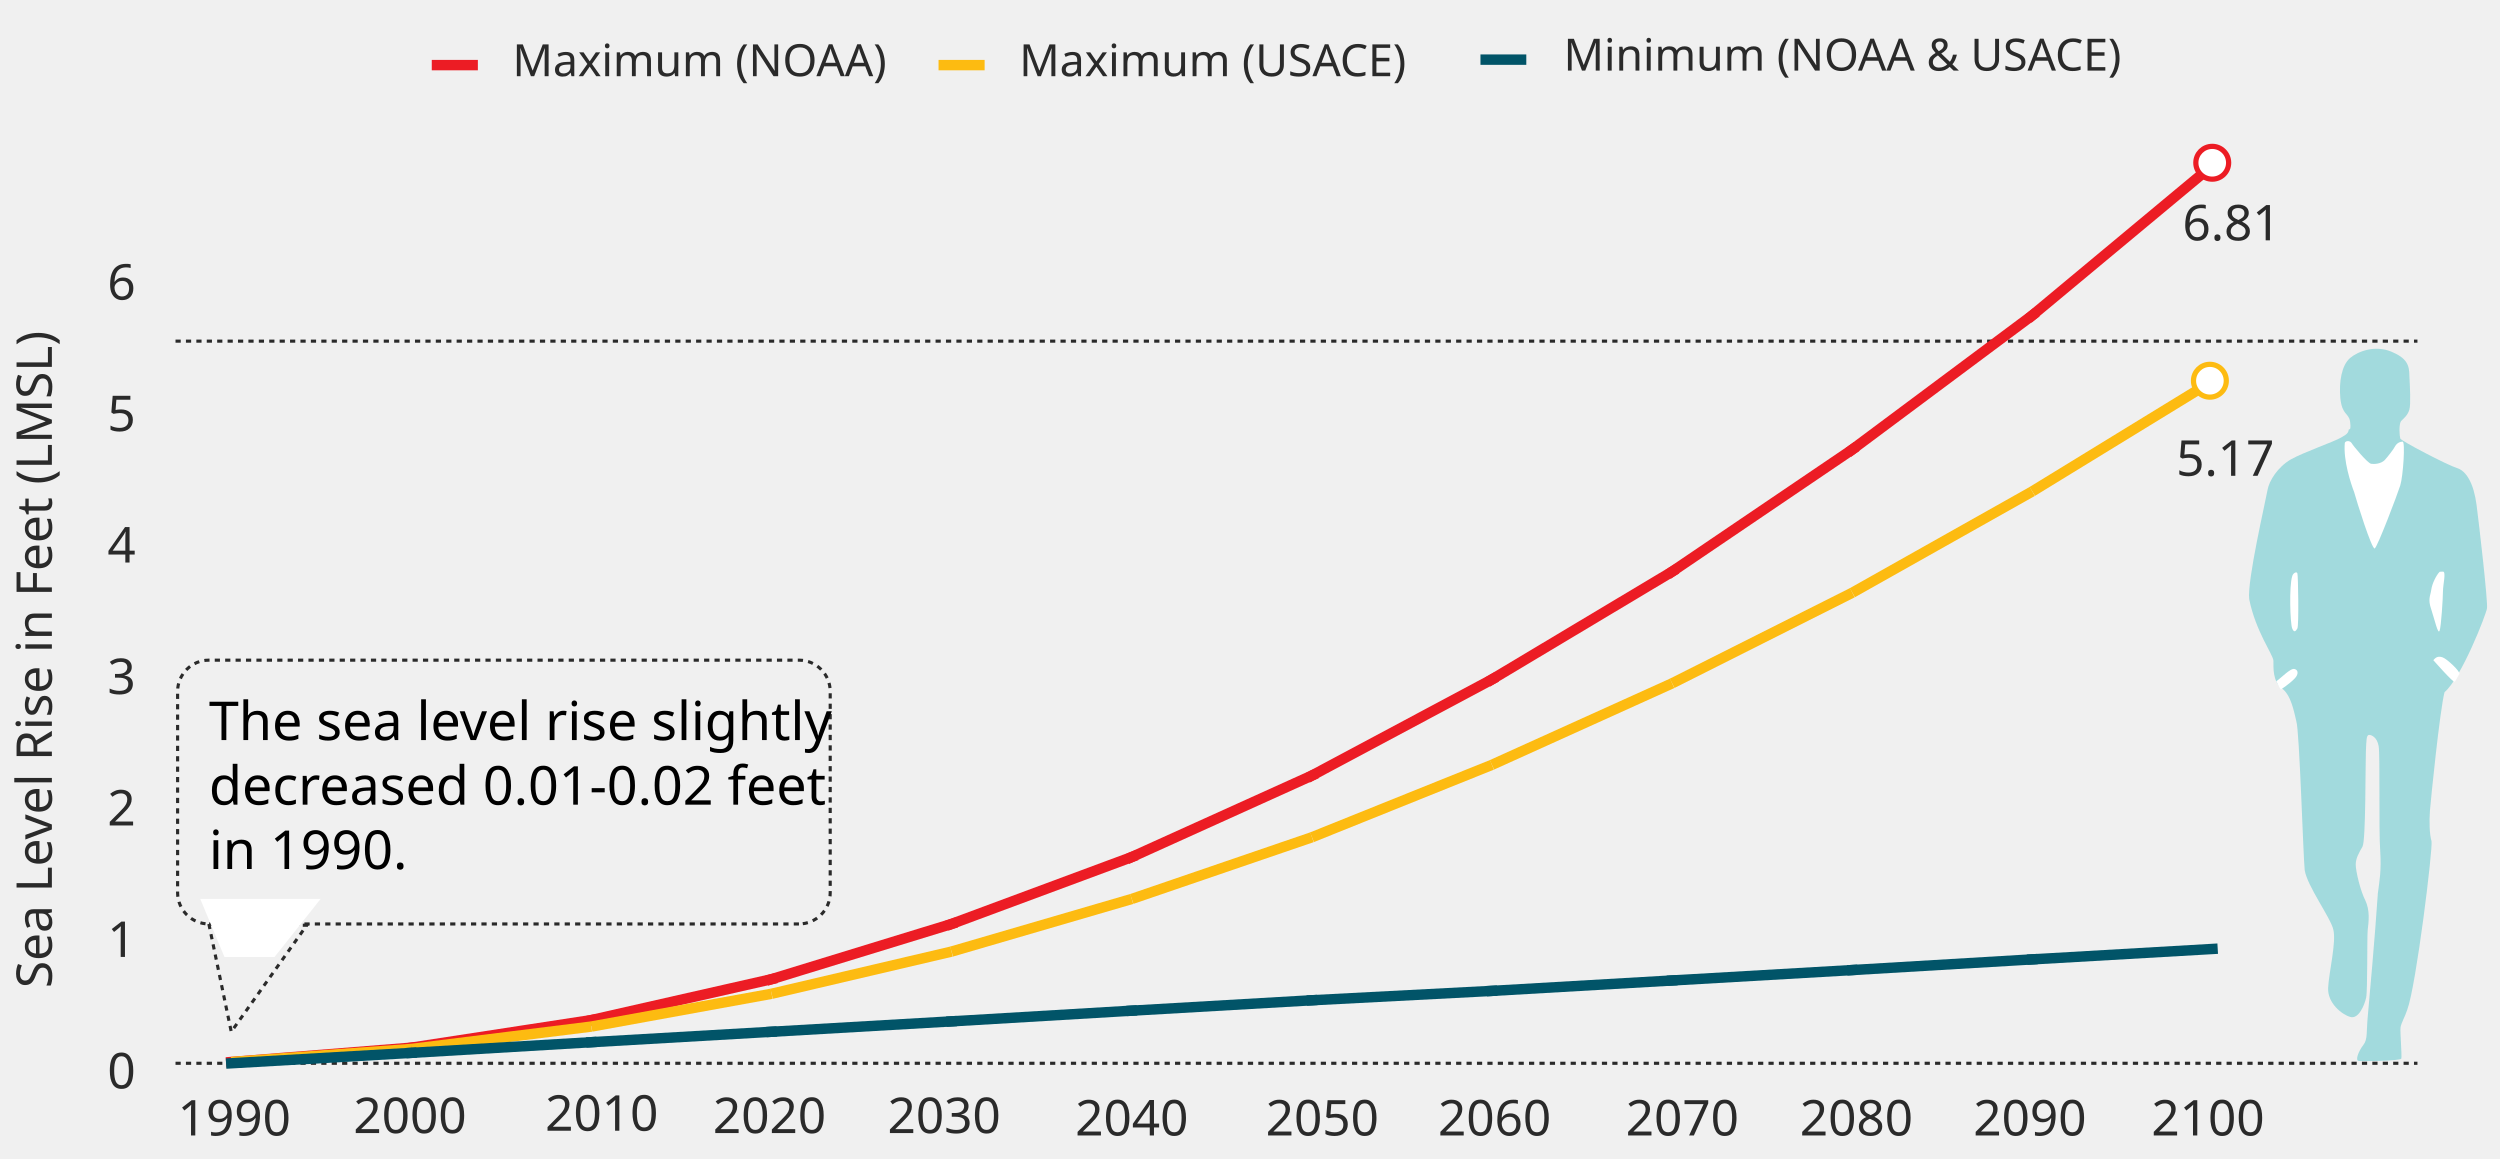
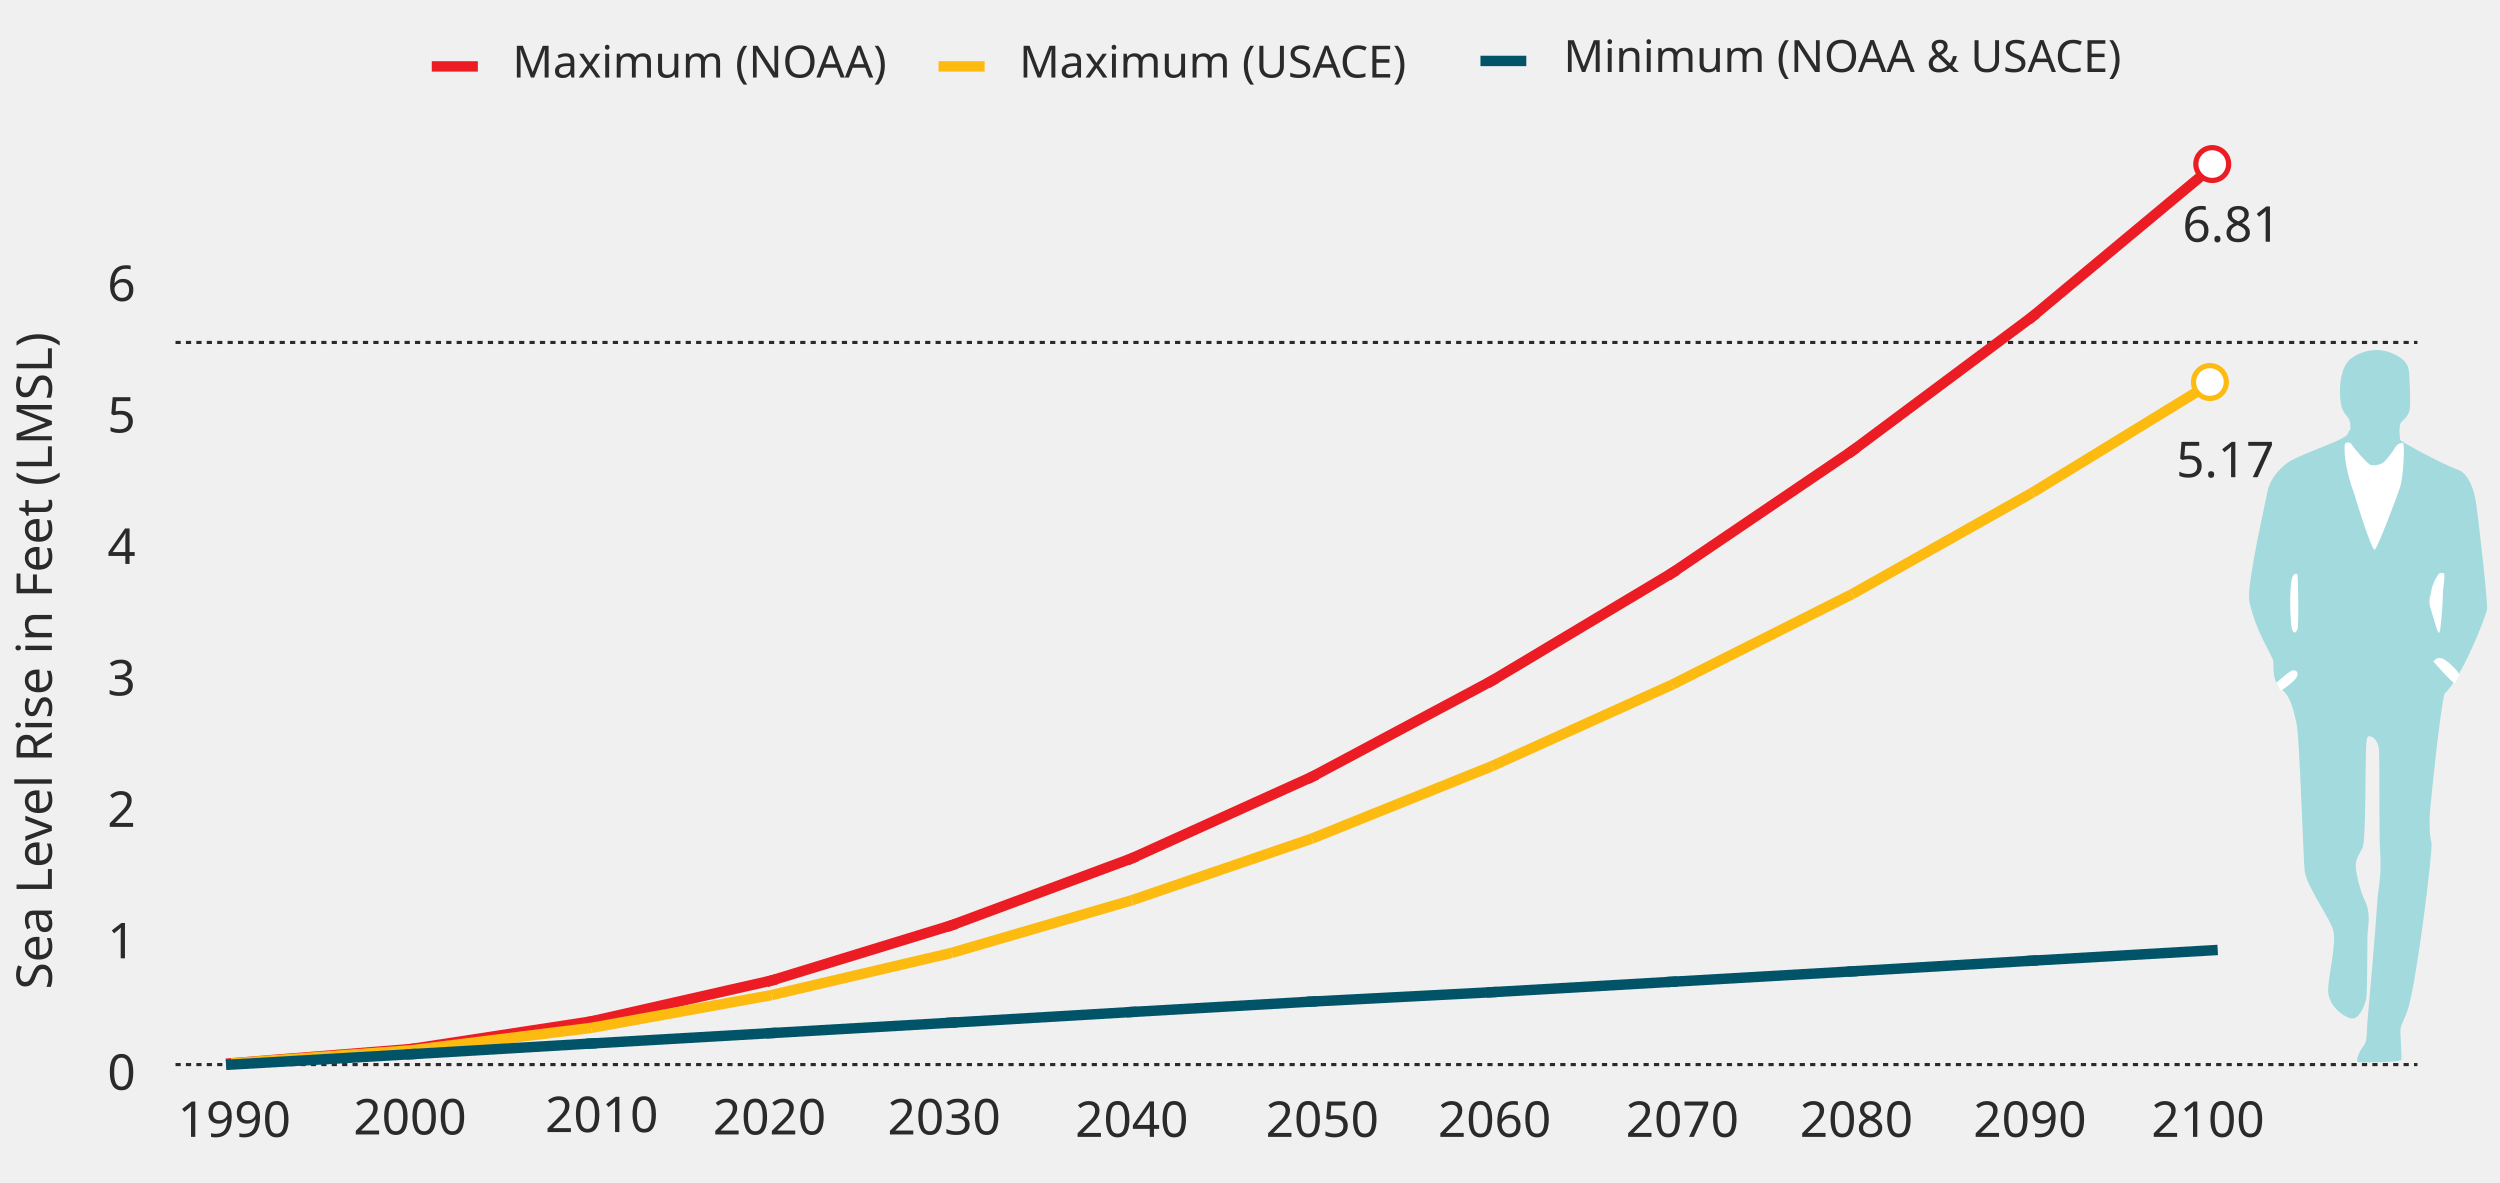
- <svg xmlns="http://www.w3.org/2000/svg" version="1.1" id="Layer_1" x="0px" y="0px" viewBox="0 115 960 445" enable-background="new 0 115 960 445" xml:space="preserve">
-   <text transform="matrix(4.489659e-11 -1 1 4.489659e-11 19.9174 494.4033)" fill="#2A2A2A" font-family="'JosefinSlab-SemiBold'" font-size="18.997">Sea Level Rise in Feet (LMSL)</text>
+ <svg xmlns="http://www.w3.org/2000/svg" version="1.1" id="Layer_1" x="0px" y="0px" viewBox="0 95 960 454" enable-background="new 0 95 960 454" xml:space="preserve">
+   <text transform="matrix(4.489659e-11 -1 1 4.489659e-11 19.9174 474.9375)" fill="#2A2A2A" font-family="'JosefinSlab-SemiBold'" font-size="18.997">Sea Level Rise in Feet (LMSL)</text>
  <g>
    <g>
-       <text transform="matrix(1 0 0 1 68.2386 551.0298)" fill="#2A2A2A" font-family="'JosefinSlab-SemiBold'" font-size="18.997">1990</text>
+       <text transform="matrix(1 0 0 1 68.2386 531.5641)" fill="#2A2A2A" font-family="'JosefinSlab-SemiBold'" font-size="18.997">1990</text>
    </g>
  </g>
  <g>
    <g>
-       <text transform="matrix(1 0 0 1 135.705 550.1089)" fill="#2A2A2A" font-family="'JosefinSlab-SemiBold'" font-size="18.997">2000</text>
+       <text transform="matrix(1 0 0 1 135.705 530.6432)" fill="#2A2A2A" font-family="'JosefinSlab-SemiBold'" font-size="18.997">2000</text>
    </g>
  </g>
  <g>
    <g>
-       <text transform="matrix(1 0 0 1 209.3451 549.19)" fill="#2A2A2A" font-family="'JosefinSlab-SemiBold'" font-size="18.997">2010</text>
+       <text transform="matrix(1 0 0 1 209.3451 529.7244)" fill="#2A2A2A" font-family="'JosefinSlab-SemiBold'" font-size="18.997">2010</text>
    </g>
  </g>
  <g>
    <g>
-       <text transform="matrix(1 0 0 1 273.7552 550.1099)" fill="#2A2A2A" font-family="'JosefinSlab-SemiBold'" font-size="18.997">2020</text>
+       <text transform="matrix(1 0 0 1 273.7552 530.6443)" fill="#2A2A2A" font-family="'JosefinSlab-SemiBold'" font-size="18.997">2020</text>
    </g>
  </g>
  <g>
    <g>
-       <text transform="matrix(1 0 0 1 340.8227 550.1099)" fill="#2A2A2A" font-family="'JosefinSlab-SemiBold'" font-size="18.997">2030</text>
+       <text transform="matrix(1 0 0 1 340.8227 530.6443)" fill="#2A2A2A" font-family="'JosefinSlab-SemiBold'" font-size="18.997">2030</text>
    </g>
  </g>
  <g>
    <g>
-       <text transform="matrix(1 0 0 1 412.8813 551.0308)" fill="#2A2A2A" font-family="'JosefinSlab-SemiBold'" font-size="18.997">2040</text>
+       <text transform="matrix(1 0 0 1 412.8813 531.5652)" fill="#2A2A2A" font-family="'JosefinSlab-SemiBold'" font-size="18.997">2040</text>
    </g>
  </g>
  <g>
    <g>
-       <text transform="matrix(1 0 0 1 486.0331 551.0298)" fill="#2A2A2A" font-family="'JosefinSlab-SemiBold'" font-size="18.997">2050</text>
+       <text transform="matrix(1 0 0 1 486.0331 531.5641)" fill="#2A2A2A" font-family="'JosefinSlab-SemiBold'" font-size="18.997">2050</text>
    </g>
  </g>
  <g>
    <g>
-       <text transform="matrix(1 0 0 1 552.1918 551.0298)" fill="#2A2A2A" font-family="'JosefinSlab-SemiBold'" font-size="18.997">2060</text>
+       <text transform="matrix(1 0 0 1 552.1918 531.5641)" fill="#2A2A2A" font-family="'JosefinSlab-SemiBold'" font-size="18.997">2060</text>
    </g>
  </g>
  <g>
    <g>
-       <text transform="matrix(1 0 0 1 624.2845 551.0298)" fill="#2A2A2A" font-family="'JosefinSlab-SemiBold'" font-size="18.997">2070</text>
+       <text transform="matrix(1 0 0 1 624.2845 531.5641)" fill="#2A2A2A" font-family="'JosefinSlab-SemiBold'" font-size="18.997">2070</text>
    </g>
  </g>
  <g>
    <g>
-       <text transform="matrix(1 0 0 1 691.1331 551.0298)" fill="#2A2A2A" font-family="'JosefinSlab-SemiBold'" font-size="18.997">2080</text>
+       <text transform="matrix(1 0 0 1 691.1331 531.5641)" fill="#2A2A2A" font-family="'JosefinSlab-SemiBold'" font-size="18.997">2080</text>
    </g>
  </g>
  <g>
    <g>
-       <text transform="matrix(1 0 0 1 757.7523 551.0298)" fill="#2A2A2A" font-family="'JosefinSlab-SemiBold'" font-size="18.997">2090</text>
+       <text transform="matrix(1 0 0 1 757.7523 531.5641)" fill="#2A2A2A" font-family="'JosefinSlab-SemiBold'" font-size="18.997">2090</text>
    </g>
  </g>
  <g>
    <g>
-       <text transform="matrix(1 0 0 1 826.1342 551.0298)" fill="#2A2A2A" font-family="'JosefinSlab-SemiBold'" font-size="18.997">2100</text>
+       <text transform="matrix(1 0 0 1 826.1342 531.5641)" fill="#2A2A2A" font-family="'JosefinSlab-SemiBold'" font-size="18.997">2100</text>
    </g>
  </g>
  <g>
-     <path fill="#A2DADD" d="M902.4,276.7c-0.6-3.2-3-2.3-3.7-8.7c-0.6-6.4,0.5-12.7,3.7-15.5c3.2-2.7,9.6-5,15.8-2.5   c6.1,2.5,7,5.3,7,9.3c0.2,3.8,0.6,10.9,0,13c-0.6,2.1-2,3.2-3.2,4.4c-0.9,1.3-0.6,5.6-0.3,6.7c0.3,0.9,18.1,10.2,21.7,11.3   c3.7,1.1,6.5,5.9,7.6,14.2c1.1,8.4,4.4,37.3,4,39.7c-0.3,2.3-9.8,26.7-16.3,32.2c-1.8,6.9-5.3,41.5-5.6,45.5s-0.2,9,0.6,11.7   c0.6,2.6-5.9,55.6-9.3,64.7c-0.9,2.8-2.4,5.2-2.6,6.9s0.6,10.9,0.3,11.9c-0.3,0.9-15,1.1-16.4,0.9c-1.4-0.2,0-3.8,1.8-6.1   s1.1-5,1.8-11.9c0.6-6.9,2.6-28.5,3.8-46.4c0.6-4.7,1.4-8.6,0.9-16.3c-0.6-7.7,0-36.7-0.6-40.2s-2.9-4.4-3.8-4.3   c-0.9,0.3-0.9,1.8-1.1,6.4c-0.2,4.6,0,34.3-1.3,36.5c-1.3,2.3-2.6,4.4-2.6,6.9c0,2.6,1.8,10.1,3.7,13.8c1.8,3.8,1.3,8,0.9,11.3   c-0.3,3.3,0,23.2-0.6,26s-2.9,8.4-6.1,7.4c-3.2-0.9-8.8-5.3-8.5-11.2s3.2-17.6,2-22.3c-0.9-4.4-10.1-16.8-11-22.9   c-0.6-6.1-2-53.3-3.2-57.1c-0.9-3.7-2-10.1-5.6-12.7c-3.5-2.6-3.2-8-3.2-10.5c0-2.3-6.8-11.2-9.3-23.7c-0.9-6.9,6.4-38.2,7-41.8   c0.6-3.7,4-9,9-11.9c5-2.8,16.9-6.9,19.3-8.4c2.4-1.3,2.7-1.8,3-3.2C903,280.4,902.4,276.7,902.4,276.7z" />
+     <path fill="#A2DADD" d="M902.4,257.2c-0.6-3.2-3-2.3-3.7-8.7c-0.6-6.4,0.5-12.7,3.7-15.5c3.2-2.7,9.6-5,15.8-2.5   c6.1,2.5,7,5.3,7,9.3c0.2,3.8,0.6,10.9,0,13s-2,3.2-3.2,4.4c-0.9,1.3-0.6,5.6-0.3,6.7c0.3,0.9,18.1,10.2,21.7,11.3   c3.7,1.1,6.5,5.9,7.6,14.2c1.1,8.4,4.4,37.3,4,39.7c-0.3,2.3-9.8,26.7-16.3,32.2c-1.8,6.9-5.3,41.5-5.6,45.5s-0.2,9,0.6,11.7   c0.6,2.6-5.9,55.6-9.3,64.7c-0.9,2.8-2.4,5.2-2.6,6.9c-0.2,1.7,0.6,10.9,0.3,11.9c-0.3,0.9-15,1.1-16.4,0.9c-1.4-0.2,0-3.8,1.8-6.1   s1.1-5,1.8-11.9c0.6-6.9,2.6-28.5,3.8-46.4c0.6-4.7,1.4-8.6,0.9-16.3c-0.6-7.7,0-36.7-0.6-40.2s-2.9-4.4-3.8-4.3   c-0.9,0.3-0.9,1.8-1.1,6.4c-0.2,4.6,0,34.3-1.3,36.5c-1.3,2.3-2.6,4.4-2.6,6.9c0,2.6,1.8,10.1,3.7,13.8c1.8,3.8,1.3,8,0.9,11.3   c-0.3,3.3,0,23.2-0.6,26s-2.9,8.4-6.1,7.4c-3.2-0.9-8.8-5.3-8.5-11.2s3.2-17.6,2-22.3c-0.9-4.4-10.1-16.8-11-22.9   c-0.6-6.1-2-53.3-3.2-57.1c-0.9-3.7-2-10.1-5.6-12.7c-3.5-2.6-3.2-8-3.2-10.5c0-2.3-6.8-11.2-9.3-23.7c-0.9-6.9,6.4-38.2,7-41.8   c0.6-3.7,4-9,9-11.9c5-2.8,16.9-6.9,19.3-8.4c2.4-1.3,2.7-1.8,3-3.2C903,260.9,902.4,257.2,902.4,257.2z" />
    <g>
-       <path fill="#FFFFFF" d="M900.4,285.1c0.2-0.8,1.8-1.1,2.6,0c0.6,1.1,6.1,7.7,7.5,8c1.3,0.2,3.8,0,5.2-1.4c1.3-1.4,3.5-4.3,4-5.3    c0.6-1.1,1.7-1.8,2.9-1.8c1.1-0.2,0.2,13.3-0.9,16.8c-1.1,3.5-8.7,23.5-9.8,24.2c-1.1,0.6-7-18.3-7.9-21.6    C902.7,300.6,899.8,291.9,900.4,285.1z" />
-       <path fill="#FFFFFF" d="M880.2,336.3c0.3-1.3,1.8-2,2-1.1c0.3,0.9,0.6,19.9,0,21.1c-0.6,1.1-1.3,1.8-2,0    C879.4,354.3,879,340,880.2,336.3z" />
-       <path fill="#FFFFFF" d="M936.8,334.6c-1.3,1.3-2.9,4.6-3.2,6.9s-1.4,3.5,0,7.5c1.4,4.3,2.6,9.8,3.2,8.2c0.6-1.4,1.3-12.7,1.3-15.2    s1.3-7.5,0-7.5S936.8,334.6,936.8,334.6z" />
-       <path fill="#FFFFFF" d="M934.4,368.5c0.6-0.6,1.4-1.8,3.5-1.1c1.8,0.6,7,5.6,6.5,6.4s-1.4,2.6-1.8,3    C942.2,377.4,934.4,368.5,934.4,368.5z" />
-       <path fill="#FFFFFF" d="M874.1,376.6c1.7-1.1,5.5-5.2,7-4.7c1.4,0.3,1.7,2,0,3.7c-1.7,1.8-5.3,4.3-5.3,4.1    C875.5,379.5,874.1,376.6,874.1,376.6z" />
+       <path fill="#FFFFFF" d="M900.4,265.6c0.2-0.8,1.8-1.1,2.6,0c0.6,1.1,6.1,7.7,7.5,8c1.3,0.2,3.8,0,5.2-1.4c1.3-1.4,3.5-4.3,4-5.3    c0.6-1.1,1.7-1.8,2.9-1.8c1.1-0.2,0.2,13.3-0.9,16.8c-1.1,3.5-8.7,23.5-9.8,24.2c-1.1,0.6-7-18.3-7.9-21.6    C902.7,281.1,899.8,272.4,900.4,265.6z" />
+       <path fill="#FFFFFF" d="M880.2,316.8c0.3-1.3,1.8-2,2-1.1c0.3,0.9,0.6,19.9,0,21.1c-0.6,1.1-1.3,1.8-2,0    C879.4,334.8,879,320.5,880.2,316.8z" />
+       <path fill="#FFFFFF" d="M936.8,315.1c-1.3,1.3-2.9,4.6-3.2,6.9s-1.4,3.5,0,7.5c1.4,4.3,2.6,9.8,3.2,8.2c0.6-1.4,1.3-12.7,1.3-15.2    s1.3-7.5,0-7.5S936.8,315.1,936.8,315.1z" />
+       <path fill="#FFFFFF" d="M934.4,349c0.6-0.6,1.4-1.8,3.5-1.1c1.8,0.6,7,5.6,6.5,6.4s-1.4,2.6-1.8,3    C942.2,357.9,934.4,349,934.4,349z" />
+       <path fill="#FFFFFF" d="M874.1,357.1c1.7-1.1,5.5-5.2,7-4.7c1.4,0.3,1.7,2,0,3.7c-1.7,1.8-5.3,4.3-5.3,4.1    C875.5,360,874.1,357.1,874.1,357.1z" />
    </g>
  </g>
-   <line fill="none" stroke="#EC1C24" stroke-width="4" stroke-miterlimit="10" x1="165.8" y1="140" x2="183.5" y2="140" />
+   <line fill="none" stroke="#EC1C24" stroke-width="4" stroke-miterlimit="10" x1="165.8" y1="120.5" x2="183.5" y2="120.5" />
  <g>
-     <text transform="matrix(1 0 0 1 196.8184 144.2481)" fill="#2A2A2A" font-family="'JosefinSlab-SemiBold'" font-size="17.097">Maximum (NOAA)</text>
+     <text transform="matrix(1 0 0 1 196.8184 124.7825)" fill="#2A2A2A" font-family="'JosefinSlab-SemiBold'" font-size="17.097">Maximum (NOAA)</text>
  </g>
-   <line fill="none" stroke="#FDBB11" stroke-width="4" stroke-miterlimit="10" x1="360.4" y1="140" x2="378.1" y2="140" />
+   <line fill="none" stroke="#FDBB11" stroke-width="4" stroke-miterlimit="10" x1="360.4" y1="120.5" x2="378.1" y2="120.5" />
  <g>
-     <text transform="matrix(1 0 0 1 391.4077 144.2481)" fill="#2A2A2A" font-family="'JosefinSlab-SemiBold'" font-size="17.097">Maximum (USACE)</text>
+     <text transform="matrix(1 0 0 1 391.4077 124.7825)" fill="#2A2A2A" font-family="'JosefinSlab-SemiBold'" font-size="17.097">Maximum (USACE)</text>
  </g>
-   <line fill="none" stroke="#015468" stroke-width="4" stroke-miterlimit="10" x1="568.5" y1="137.9" x2="586.1" y2="137.9" />
-   <text transform="matrix(1 0 0 1 600.4287 142.1109)" fill="#2A2A2A" font-family="'JosefinSlab-SemiBold'" font-size="17.097">Minimum (NOAA &amp; USACE)</text>
+   <line fill="none" stroke="#015468" stroke-width="4" stroke-miterlimit="10" x1="568.5" y1="118.4" x2="586.1" y2="118.4" />
+   <text transform="matrix(1 0 0 1 600.4287 122.6453)" fill="#2A2A2A" font-family="'JosefinSlab-SemiBold'" font-size="17.097">Minimum (NOAA &amp; USACE)</text>
  <g>
    <g>
-       <text transform="matrix(1 0 0 1 838.0814 207.2999)" fill="#2A2A2A" font-family="'JosefinSlab-Bold'" font-size="18.997">6.81</text>
+       <text transform="matrix(1 0 0 1 838.0814 187.8343)" fill="#2A2A2A" font-family="'JosefinSlab-Bold'" font-size="18.997">6.81</text>
    </g>
  </g>
  <g>
    <g>
-       <text transform="matrix(1 0 0 1 835.6624 297.7007)" fill="#2A2A2A" font-family="'JosefinSlab-Bold'" font-size="18.997">5.17</text>
+       <text transform="matrix(1 0 0 1 835.6624 278.2351)" fill="#2A2A2A" font-family="'JosefinSlab-Bold'" font-size="18.997">5.17</text>
    </g>
  </g>
  <g>
-     <text transform="matrix(1 0 0 1 41.2367 532.9507)" fill="#2A2A2A" font-family="'JosefinSlab-SemiBold'" font-size="18.997">0</text>
+     <text transform="matrix(1 0 0 1 41.2367 513.485)" fill="#2A2A2A" font-family="'JosefinSlab-SemiBold'" font-size="18.997">0</text>
  </g>
  <g>
-     <text transform="matrix(1 0 0 1 41.2367 482.4693)" fill="#2A2A2A" font-family="'JosefinSlab-SemiBold'" font-size="18.997">1</text>
+     <text transform="matrix(1 0 0 1 41.2367 463.0037)" fill="#2A2A2A" font-family="'JosefinSlab-SemiBold'" font-size="18.997">1</text>
  </g>
  <g>
-     <text transform="matrix(1 0 0 1 41.2367 431.9888)" fill="#2A2A2A" font-family="'JosefinSlab-SemiBold'" font-size="18.997">2</text>
+     <text transform="matrix(1 0 0 1 41.2367 412.5232)" fill="#2A2A2A" font-family="'JosefinSlab-SemiBold'" font-size="18.997">2</text>
  </g>
  <g>
-     <text transform="matrix(1 0 0 1 41.2367 381.5074)" fill="#2A2A2A" font-family="'JosefinSlab-SemiBold'" font-size="18.997">3</text>
+     <text transform="matrix(1 0 0 1 41.2367 362.0417)" fill="#2A2A2A" font-family="'JosefinSlab-SemiBold'" font-size="18.997">3</text>
  </g>
  <g>
-     <text transform="matrix(1 0 0 1 41.2367 331.0259)" fill="#2A2A2A" font-family="'JosefinSlab-SemiBold'" font-size="18.997">4</text>
+     <text transform="matrix(1 0 0 1 41.2367 311.5603)" fill="#2A2A2A" font-family="'JosefinSlab-SemiBold'" font-size="18.997">4</text>
  </g>
  <g>
-     <text transform="matrix(1 0 0 1 41.2367 280.5445)" fill="#2A2A2A" font-family="'JosefinSlab-SemiBold'" font-size="18.997">5</text>
+     <text transform="matrix(1 0 0 1 41.2367 261.0789)" fill="#2A2A2A" font-family="'JosefinSlab-SemiBold'" font-size="18.997">5</text>
  </g>
  <g>
-     <text transform="matrix(1 0 0 1 41.2367 230.0636)" fill="#2A2A2A" font-family="'JosefinSlab-SemiBold'" font-size="18.997">6</text>
+     <text transform="matrix(1 0 0 1 41.2367 210.598)" fill="#2A2A2A" font-family="'JosefinSlab-SemiBold'" font-size="18.997">6</text>
  </g>
-   <line fill="none" stroke="#2A2A2A" stroke-width="1.2" stroke-miterlimit="10" stroke-dasharray="1.999,1.999" x1="67.4" y1="523.3" x2="928.3" y2="523.3" />
-   <line fill="none" stroke="#EC1C24" stroke-width="4" stroke-linecap="square" stroke-miterlimit="10" x1="158" y1="517.3" x2="88.8" y2="522.8" />
-   <line fill="none" stroke="#EC1C24" stroke-width="4" stroke-linecap="square" stroke-miterlimit="10" x1="227.1" y1="506.7" x2="158" y2="517.3" />
-   <line fill="none" stroke="#EC1C24" stroke-width="4" stroke-linecap="square" stroke-miterlimit="10" x1="296.3" y1="491" x2="227.1" y2="506.7" />
-   <line fill="none" stroke="#EC1C24" stroke-width="4" stroke-linecap="square" stroke-miterlimit="10" x1="365.4" y1="469.8" x2="296.3" y2="491" />
-   <line fill="none" stroke="#EC1C24" stroke-width="4" stroke-linecap="square" stroke-miterlimit="10" x1="434.6" y1="444.1" x2="365.4" y2="469.8" />
-   <line fill="none" stroke="#EC1C24" stroke-width="4" stroke-linecap="square" stroke-miterlimit="10" x1="503.8" y1="412.8" x2="434.6" y2="444.1" />
-   <line fill="none" stroke="#EC1C24" stroke-width="4" stroke-linecap="square" stroke-miterlimit="10" x1="572.9" y1="375.9" x2="503.8" y2="412.8" />
-   <line fill="none" stroke="#EC1C24" stroke-width="4" stroke-linecap="square" stroke-miterlimit="10" x1="642.1" y1="334.5" x2="572.9" y2="375.9" />
-   <line fill="none" stroke="#2A2A2A" stroke-width="1.2" stroke-miterlimit="10" stroke-dasharray="1.999,1.999" x1="67.4" y1="246" x2="928.3" y2="246" />
-   <line fill="none" stroke="#EC1C24" stroke-width="4" stroke-linecap="square" stroke-miterlimit="10" x1="711.3" y1="287.6" x2="642.1" y2="334.5" />
-   <line fill="none" stroke="#EC1C24" stroke-width="4" stroke-linecap="square" stroke-miterlimit="10" x1="780.4" y1="236.1" x2="711.3" y2="287.6" />
-   <line fill="none" stroke="#EC1C24" stroke-width="4" stroke-linecap="square" stroke-miterlimit="10" x1="849.6" y1="178.5" x2="780.4" y2="236.1" />
-   <circle fill="#FFFFFF" stroke="#EC1C24" stroke-width="2" stroke-miterlimit="10" cx="849.5" cy="177.5" r="6.3" />
-   <line fill="none" stroke="#FDBB11" stroke-width="4" stroke-miterlimit="10" x1="158" y1="517.8" x2="88.8" y2="522.8" />
-   <line fill="none" stroke="#FDBB11" stroke-width="4" stroke-miterlimit="10" x1="227.1" y1="509.2" x2="158" y2="517.8" />
-   <line fill="none" stroke="#FDBB11" stroke-width="4" stroke-miterlimit="10" x1="296.3" y1="496.6" x2="227.1" y2="509.2" />
-   <line fill="none" stroke="#FDBB11" stroke-width="4" stroke-miterlimit="10" x1="365.4" y1="480.4" x2="296.3" y2="496.6" />
-   <line fill="none" stroke="#FDBB11" stroke-width="4" stroke-miterlimit="10" x1="434.6" y1="460.2" x2="365.4" y2="480.4" />
-   <line fill="none" stroke="#FDBB11" stroke-width="4" stroke-miterlimit="10" x1="503.8" y1="436.5" x2="434.6" y2="460.2" />
-   <line fill="none" stroke="#FDBB11" stroke-width="4" stroke-miterlimit="10" x1="572.9" y1="408.7" x2="503.8" y2="436.5" />
-   <line fill="none" stroke="#FDBB11" stroke-width="4" stroke-miterlimit="10" x1="642.1" y1="377.4" x2="572.9" y2="408.7" />
-   <line fill="none" stroke="#FDBB11" stroke-width="4" stroke-miterlimit="10" x1="711.3" y1="342.6" x2="642.1" y2="377.4" />
-   <line fill="none" stroke="#FDBB11" stroke-width="4" stroke-miterlimit="10" x1="780.4" y1="303.7" x2="711.3" y2="342.6" />
-   <line fill="none" stroke="#FDBB11" stroke-width="4" stroke-miterlimit="10" x1="849.6" y1="261.3" x2="780.4" y2="303.7" />
-   <circle fill="#FFFFFF" stroke="#FDBB11" stroke-width="2" stroke-miterlimit="10" cx="848.6" cy="261.2" r="6.3" />
-   <line fill="none" stroke="#DFDFDF" stroke-width="2" stroke-linecap="round" stroke-miterlimit="10" x1="158" y1="519.3" x2="88.8" y2="523.3" />
-   <line fill="none" stroke="#DFDFDF" stroke-width="2" stroke-linecap="round" stroke-miterlimit="10" x1="227.1" y1="515.2" x2="158" y2="519.3" />
-   <line fill="none" stroke="#DFDFDF" stroke-width="2" stroke-linecap="round" stroke-miterlimit="10" x1="296.3" y1="511.2" x2="227.1" y2="515.2" />
-   <line fill="none" stroke="#DFDFDF" stroke-width="2" stroke-linecap="round" stroke-miterlimit="10" x1="365.4" y1="507.2" x2="296.3" y2="511.2" />
-   <line fill="none" stroke="#DFDFDF" stroke-width="2" stroke-linecap="round" stroke-miterlimit="10" x1="434.6" y1="503.1" x2="365.4" y2="507.2" />
-   <line fill="none" stroke="#DFDFDF" stroke-width="2" stroke-linecap="round" stroke-miterlimit="10" x1="503.8" y1="499.1" x2="434.6" y2="503.1" />
-   <line fill="none" stroke="#DFDFDF" stroke-width="2" stroke-linecap="round" stroke-miterlimit="10" x1="572.9" y1="495.5" x2="503.8" y2="499.1" />
-   <line fill="none" stroke="#DFDFDF" stroke-width="2" stroke-linecap="round" stroke-miterlimit="10" x1="642.1" y1="491.5" x2="572.9" y2="495.5" />
-   <line fill="none" stroke="#DFDFDF" stroke-width="2" stroke-linecap="round" stroke-miterlimit="10" x1="711.3" y1="487.5" x2="642.1" y2="491.5" />
-   <line fill="none" stroke="#DFDFDF" stroke-width="2" stroke-linecap="round" stroke-miterlimit="10" x1="780.4" y1="483.4" x2="711.3" y2="487.5" />
-   <line fill="none" stroke="#DFDFDF" stroke-width="2" stroke-linecap="round" stroke-miterlimit="10" x1="849.6" y1="479.4" x2="780.4" y2="483.4" />
-   <line fill="none" stroke="#015468" stroke-width="4" stroke-linecap="square" stroke-miterlimit="10" x1="158" y1="519.3" x2="88.8" y2="523.3" />
-   <line fill="none" stroke="#015468" stroke-width="4" stroke-linecap="square" stroke-miterlimit="10" x1="227.1" y1="515.2" x2="158" y2="519.3" />
-   <line fill="none" stroke="#015468" stroke-width="4" stroke-linecap="square" stroke-miterlimit="10" x1="296.3" y1="511.2" x2="227.1" y2="515.2" />
-   <line fill="none" stroke="#015468" stroke-width="4" stroke-linecap="square" stroke-miterlimit="10" x1="365.4" y1="507.2" x2="296.3" y2="511.2" />
-   <line fill="none" stroke="#015468" stroke-width="4" stroke-linecap="square" stroke-miterlimit="10" x1="434.6" y1="503.1" x2="365.4" y2="507.2" />
-   <line fill="none" stroke="#015468" stroke-width="4" stroke-linecap="square" stroke-miterlimit="10" x1="503.8" y1="499.1" x2="434.6" y2="503.1" />
-   <line fill="none" stroke="#015468" stroke-width="4" stroke-linecap="square" stroke-miterlimit="10" x1="572.9" y1="495.5" x2="503.8" y2="499.1" />
-   <line fill="none" stroke="#015468" stroke-width="4" stroke-linecap="square" stroke-miterlimit="10" x1="642.1" y1="491.5" x2="572.9" y2="495.5" />
-   <line fill="none" stroke="#015468" stroke-width="4" stroke-linecap="square" stroke-miterlimit="10" x1="711.3" y1="487.5" x2="642.1" y2="491.5" />
-   <line fill="none" stroke="#015468" stroke-width="4" stroke-linecap="square" stroke-miterlimit="10" x1="780.4" y1="483.4" x2="711.3" y2="487.5" />
-   <line fill="none" stroke="#015468" stroke-width="4" stroke-linecap="square" stroke-miterlimit="10" x1="849.6" y1="479.4" x2="780.4" y2="483.4" />
-   <path fill="none" stroke="#2A2A2A" stroke-width="1.2" stroke-miterlimit="10" stroke-dasharray="1.999,1.999" d="M306.8,469.8  H80.2c-6.6,0-12-5.4-12-12v-77.3c0-6.6,5.4-12,12-12h226.6c6.6,0,12,5.4,12,12v77.3C318.8,464.4,313.4,469.8,306.8,469.8z" />
-   <polygon fill="none" stroke="#2A2A2A" stroke-width="1.2" stroke-miterlimit="10" stroke-dasharray="1.999,1.999" points="  80.2,469.8 88.8,511.2 117.8,470.3 " />
-   <text transform="matrix(1 0 0 1 80.2387 399.1948)" font-family="'JosefinSlab-SemiBold'" font-size="20.645">The sea level rise slightly </text>
-   <text transform="matrix(1 0 0 1 80.2387 423.9948)" font-family="'JosefinSlab-SemiBold'" font-size="20.645">decreased 0.01-0.02 feet </text>
-   <text transform="matrix(1 0 0 1 80.2387 448.6948)" font-family="'JosefinSlab-SemiBold'" font-size="20.645">in 1990.</text>
-   <polygon fill="#FFFFFF" points="105.4,482.5 86.2,482.5 76.9,460.2 123.1,460.2 " />
+   <line fill="none" stroke="#2A2A2A" stroke-width="1.2" stroke-miterlimit="10" stroke-dasharray="1.999,1.999" x1="67.4" y1="503.8" x2="928.3" y2="503.8" />
+   <line fill="none" stroke="#EC1C24" stroke-width="4" stroke-linecap="square" stroke-miterlimit="10" x1="158" y1="497.8" x2="88.8" y2="503.3" />
+   <line fill="none" stroke="#EC1C24" stroke-width="4" stroke-linecap="square" stroke-miterlimit="10" x1="227.1" y1="487.2" x2="158" y2="497.8" />
+   <line fill="none" stroke="#EC1C24" stroke-width="4" stroke-linecap="square" stroke-miterlimit="10" x1="296.3" y1="471.5" x2="227.1" y2="487.2" />
+   <line fill="none" stroke="#EC1C24" stroke-width="4" stroke-linecap="square" stroke-miterlimit="10" x1="365.4" y1="450.3" x2="296.3" y2="471.5" />
+   <line fill="none" stroke="#EC1C24" stroke-width="4" stroke-linecap="square" stroke-miterlimit="10" x1="434.6" y1="424.6" x2="365.4" y2="450.3" />
+   <line fill="none" stroke="#EC1C24" stroke-width="4" stroke-linecap="square" stroke-miterlimit="10" x1="503.8" y1="393.3" x2="434.6" y2="424.6" />
+   <line fill="none" stroke="#EC1C24" stroke-width="4" stroke-linecap="square" stroke-miterlimit="10" x1="572.9" y1="356.4" x2="503.8" y2="393.3" />
+   <line fill="none" stroke="#EC1C24" stroke-width="4" stroke-linecap="square" stroke-miterlimit="10" x1="642.1" y1="315" x2="572.9" y2="356.4" />
+   <line fill="none" stroke="#2A2A2A" stroke-width="1.2" stroke-miterlimit="10" stroke-dasharray="1.999,1.999" x1="67.4" y1="226.5" x2="928.3" y2="226.5" />
+   <line fill="none" stroke="#EC1C24" stroke-width="4" stroke-linecap="square" stroke-miterlimit="10" x1="711.3" y1="268.1" x2="642.1" y2="315" />
+   <line fill="none" stroke="#EC1C24" stroke-width="4" stroke-linecap="square" stroke-miterlimit="10" x1="780.4" y1="216.6" x2="711.3" y2="268.1" />
+   <line fill="none" stroke="#EC1C24" stroke-width="4" stroke-linecap="square" stroke-miterlimit="10" x1="849.6" y1="159" x2="780.4" y2="216.6" />
+   <circle fill="#FFFFFF" stroke="#EC1C24" stroke-width="2" stroke-miterlimit="10" cx="849.5" cy="158" r="6.3" />
+   <line fill="none" stroke="#FDBB11" stroke-width="4" stroke-miterlimit="10" x1="158" y1="498.3" x2="88.8" y2="503.3" />
+   <line fill="none" stroke="#FDBB11" stroke-width="4" stroke-miterlimit="10" x1="227.1" y1="489.7" x2="158" y2="498.3" />
+   <line fill="none" stroke="#FDBB11" stroke-width="4" stroke-miterlimit="10" x1="296.3" y1="477.1" x2="227.1" y2="489.7" />
+   <line fill="none" stroke="#FDBB11" stroke-width="4" stroke-miterlimit="10" x1="365.4" y1="460.9" x2="296.3" y2="477.1" />
+   <line fill="none" stroke="#FDBB11" stroke-width="4" stroke-miterlimit="10" x1="434.6" y1="440.7" x2="365.4" y2="460.9" />
+   <line fill="none" stroke="#FDBB11" stroke-width="4" stroke-miterlimit="10" x1="503.8" y1="417" x2="434.6" y2="440.7" />
+   <line fill="none" stroke="#FDBB11" stroke-width="4" stroke-miterlimit="10" x1="572.9" y1="389.2" x2="503.8" y2="417" />
+   <line fill="none" stroke="#FDBB11" stroke-width="4" stroke-miterlimit="10" x1="642.1" y1="357.9" x2="572.9" y2="389.2" />
+   <line fill="none" stroke="#FDBB11" stroke-width="4" stroke-miterlimit="10" x1="711.3" y1="323.1" x2="642.1" y2="357.9" />
+   <line fill="none" stroke="#FDBB11" stroke-width="4" stroke-miterlimit="10" x1="780.4" y1="284.2" x2="711.3" y2="323.1" />
+   <line fill="none" stroke="#FDBB11" stroke-width="4" stroke-miterlimit="10" x1="849.6" y1="241.8" x2="780.4" y2="284.2" />
+   <circle fill="#FFFFFF" stroke="#FDBB11" stroke-width="2" stroke-miterlimit="10" cx="848.6" cy="241.7" r="6.3" />
+   <line fill="none" stroke="#DFDFDF" stroke-width="2" stroke-linecap="round" stroke-miterlimit="10" x1="158" y1="499.8" x2="88.8" y2="503.8" />
+   <line fill="none" stroke="#DFDFDF" stroke-width="2" stroke-linecap="round" stroke-miterlimit="10" x1="227.1" y1="495.7" x2="158" y2="499.8" />
+   <line fill="none" stroke="#DFDFDF" stroke-width="2" stroke-linecap="round" stroke-miterlimit="10" x1="296.3" y1="491.7" x2="227.1" y2="495.7" />
+   <line fill="none" stroke="#DFDFDF" stroke-width="2" stroke-linecap="round" stroke-miterlimit="10" x1="365.4" y1="487.7" x2="296.3" y2="491.7" />
+   <line fill="none" stroke="#DFDFDF" stroke-width="2" stroke-linecap="round" stroke-miterlimit="10" x1="434.6" y1="483.6" x2="365.4" y2="487.7" />
+   <line fill="none" stroke="#DFDFDF" stroke-width="2" stroke-linecap="round" stroke-miterlimit="10" x1="503.8" y1="479.6" x2="434.6" y2="483.6" />
+   <line fill="none" stroke="#DFDFDF" stroke-width="2" stroke-linecap="round" stroke-miterlimit="10" x1="572.9" y1="476" x2="503.8" y2="479.6" />
+   <line fill="none" stroke="#DFDFDF" stroke-width="2" stroke-linecap="round" stroke-miterlimit="10" x1="642.1" y1="472" x2="572.9" y2="476" />
+   <line fill="none" stroke="#DFDFDF" stroke-width="2" stroke-linecap="round" stroke-miterlimit="10" x1="711.3" y1="468" x2="642.1" y2="472" />
+   <line fill="none" stroke="#DFDFDF" stroke-width="2" stroke-linecap="round" stroke-miterlimit="10" x1="780.4" y1="463.9" x2="711.3" y2="468" />
+   <line fill="none" stroke="#DFDFDF" stroke-width="2" stroke-linecap="round" stroke-miterlimit="10" x1="849.6" y1="459.9" x2="780.4" y2="463.9" />
+   <line fill="none" stroke="#015468" stroke-width="4" stroke-linecap="square" stroke-miterlimit="10" x1="158" y1="499.8" x2="88.8" y2="503.8" />
+   <line fill="none" stroke="#015468" stroke-width="4" stroke-linecap="square" stroke-miterlimit="10" x1="227.1" y1="495.7" x2="158" y2="499.8" />
+   <line fill="none" stroke="#015468" stroke-width="4" stroke-linecap="square" stroke-miterlimit="10" x1="296.3" y1="491.7" x2="227.1" y2="495.7" />
+   <line fill="none" stroke="#015468" stroke-width="4" stroke-linecap="square" stroke-miterlimit="10" x1="365.4" y1="487.7" x2="296.3" y2="491.7" />
+   <line fill="none" stroke="#015468" stroke-width="4" stroke-linecap="square" stroke-miterlimit="10" x1="434.6" y1="483.6" x2="365.4" y2="487.7" />
+   <line fill="none" stroke="#015468" stroke-width="4" stroke-linecap="square" stroke-miterlimit="10" x1="503.8" y1="479.6" x2="434.6" y2="483.6" />
+   <line fill="none" stroke="#015468" stroke-width="4" stroke-linecap="square" stroke-miterlimit="10" x1="572.9" y1="476" x2="503.8" y2="479.6" />
+   <line fill="none" stroke="#015468" stroke-width="4" stroke-linecap="square" stroke-miterlimit="10" x1="642.1" y1="472" x2="572.9" y2="476" />
+   <line fill="none" stroke="#015468" stroke-width="4" stroke-linecap="square" stroke-miterlimit="10" x1="711.3" y1="468" x2="642.1" y2="472" />
+   <line fill="none" stroke="#015468" stroke-width="4" stroke-linecap="square" stroke-miterlimit="10" x1="780.4" y1="463.9" x2="711.3" y2="468" />
+   <line fill="none" stroke="#015468" stroke-width="4" stroke-linecap="square" stroke-miterlimit="10" x1="849.6" y1="459.9" x2="780.4" y2="463.9" />
</svg>
